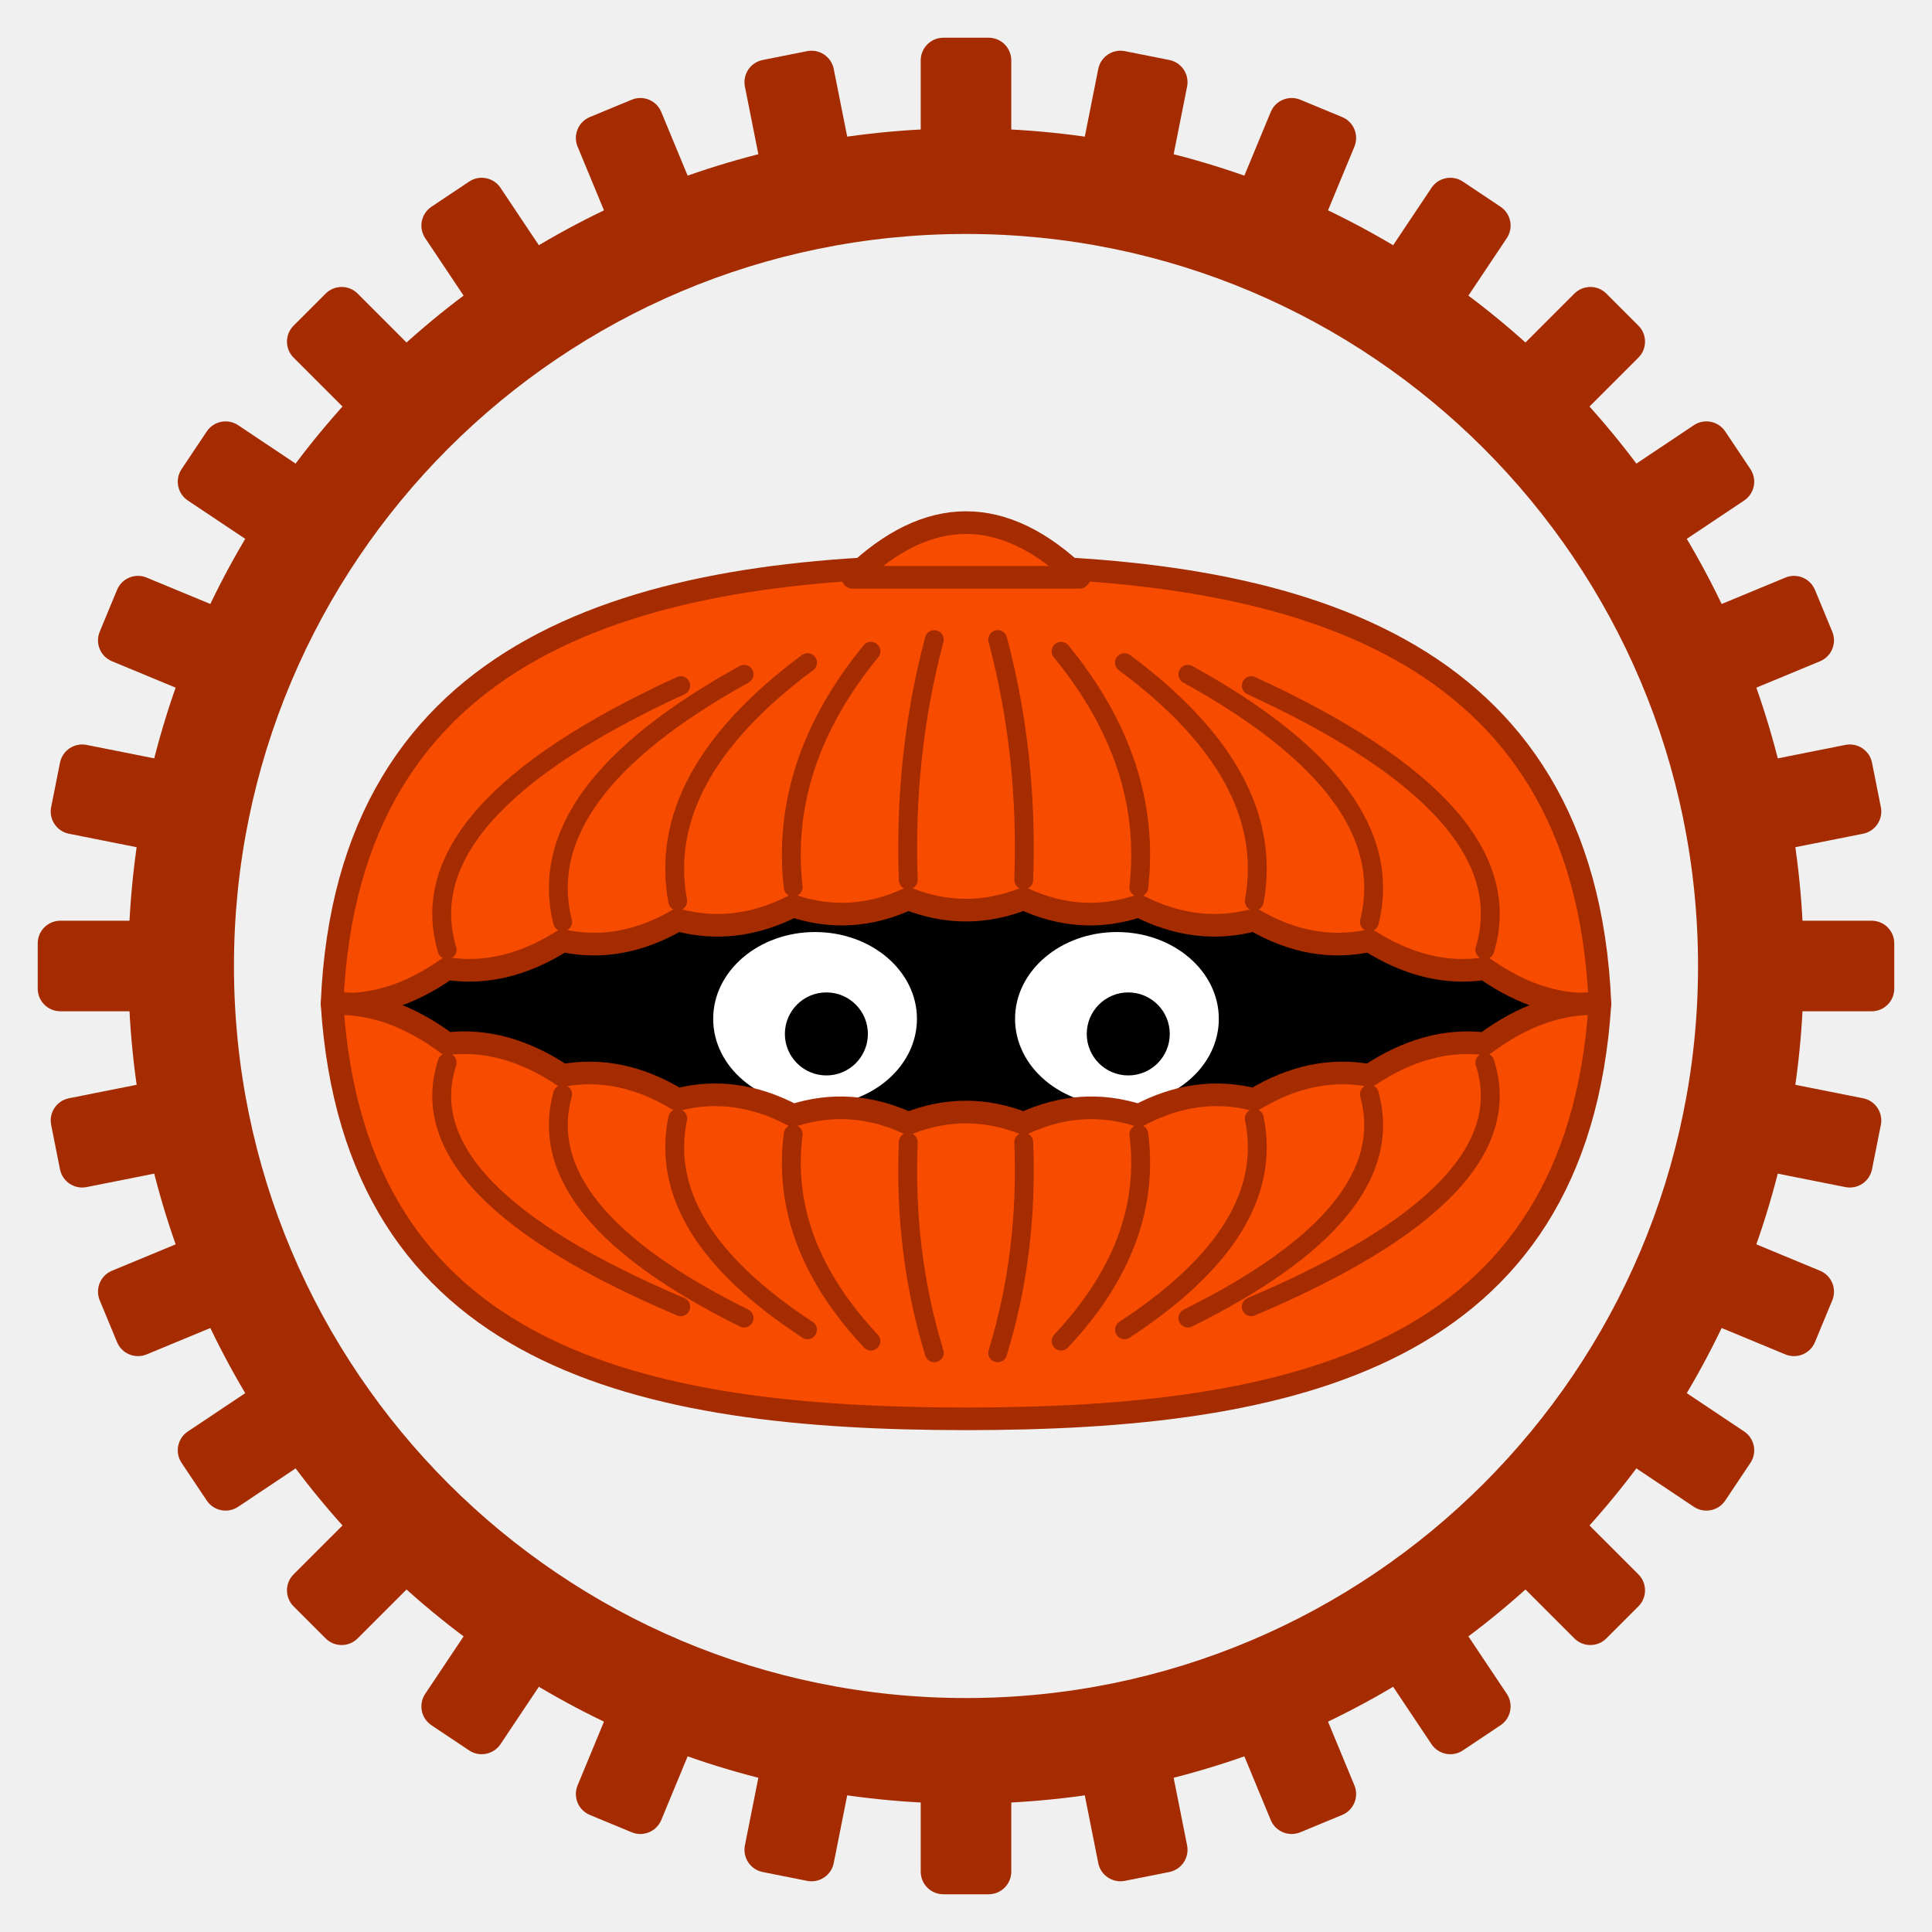
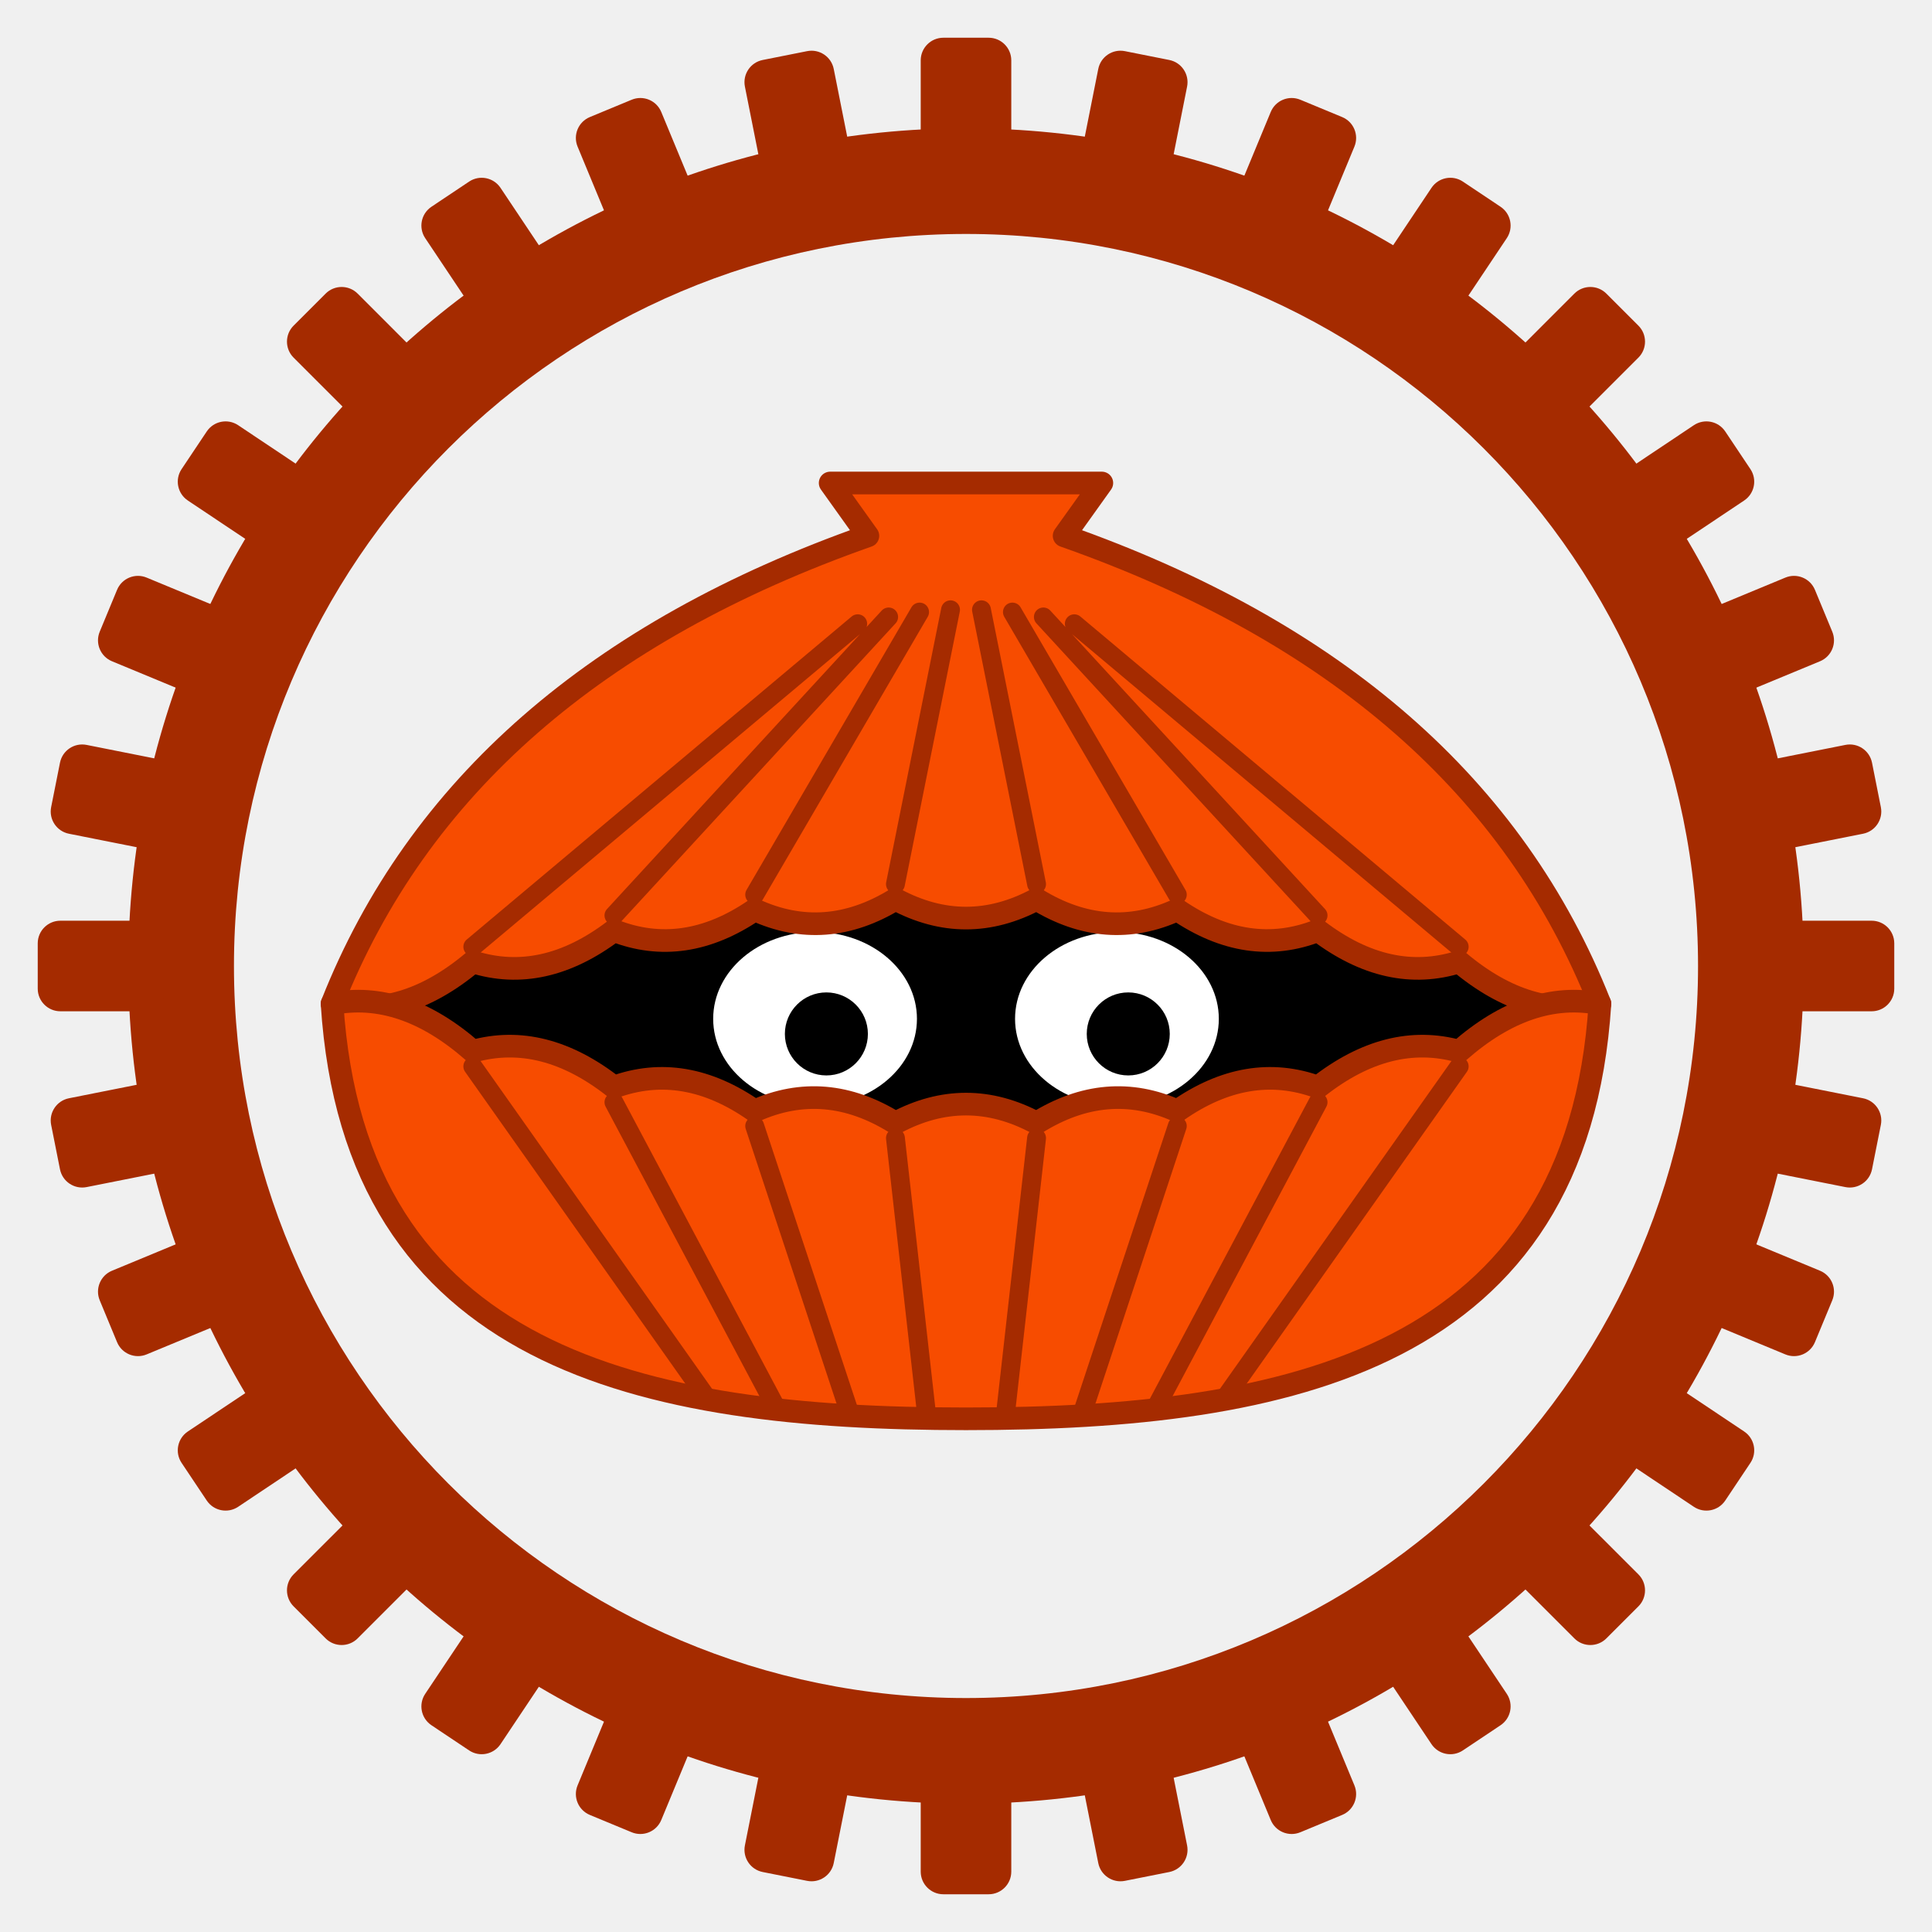
<svg xmlns="http://www.w3.org/2000/svg" viewBox="0 0 512 512" width="512" height="512">
  <defs>
    <rect id="tooth" x="244" y="10" width="24" height="34" rx="6" />
    <mask id="ring-hole">
      <rect width="512" height="512" fill="#fff" />
      <circle cx="256" cy="256" r="194" fill="#000" />
    </mask>
  </defs>
  <g fill="#A52B00" mask="url(#ring-hole)">
    <circle cx="256" cy="256" r="222" />
    <use href="#tooth" transform="rotate(0 256 256)" />
    <use href="#tooth" transform="rotate(11.25 256 256)" />
    <use href="#tooth" transform="rotate(22.5 256 256)" />
    <use href="#tooth" transform="rotate(33.75 256 256)" />
    <use href="#tooth" transform="rotate(45 256 256)" />
    <use href="#tooth" transform="rotate(56.25 256 256)" />
    <use href="#tooth" transform="rotate(67.5 256 256)" />
    <use href="#tooth" transform="rotate(78.75 256 256)" />
    <use href="#tooth" transform="rotate(90 256 256)" />
    <use href="#tooth" transform="rotate(101.25 256 256)" />
    <use href="#tooth" transform="rotate(112.5 256 256)" />
    <use href="#tooth" transform="rotate(123.75 256 256)" />
    <use href="#tooth" transform="rotate(135 256 256)" />
    <use href="#tooth" transform="rotate(146.25 256 256)" />
    <use href="#tooth" transform="rotate(157.5 256 256)" />
    <use href="#tooth" transform="rotate(168.75 256 256)" />
    <use href="#tooth" transform="rotate(180 256 256)" />
    <use href="#tooth" transform="rotate(191.25 256 256)" />
    <use href="#tooth" transform="rotate(202.5 256 256)" />
    <use href="#tooth" transform="rotate(213.75 256 256)" />
    <use href="#tooth" transform="rotate(225 256 256)" />
    <use href="#tooth" transform="rotate(236.25 256 256)" />
    <use href="#tooth" transform="rotate(247.5 256 256)" />
    <use href="#tooth" transform="rotate(258.75 256 256)" />
    <use href="#tooth" transform="rotate(270 256 256)" />
    <use href="#tooth" transform="rotate(281.25 256 256)" />
    <use href="#tooth" transform="rotate(292.5 256 256)" />
    <use href="#tooth" transform="rotate(303.75 256 256)" />
    <use href="#tooth" transform="rotate(315 256 256)" />
    <use href="#tooth" transform="rotate(326.25 256 256)" />
    <use href="#tooth" transform="rotate(337.5 256 256)" />
    <use href="#tooth" transform="rotate(348.75 256 256)" />
  </g>
  <path fill="#000000" d="M88 266 Q256 210 424 266 Q256 330 88 266 Z" />
  <g fill="#FFFFFF">
    <ellipse cx="216" cy="270" rx="27" ry="23">
      <animate attributeName="ry" values="23;23;1;23;23;1;23;23" keyTimes="0;0.283;0.3;0.317;0.617;0.633;0.65;1" dur="12s" repeatCount="indefinite" />
    </ellipse>
    <ellipse cx="296" cy="270" rx="27" ry="23">
      <animate attributeName="ry" values="23;23;1;23;23;1;23;23;1;1;23;23" keyTimes="0;0.283;0.3;0.317;0.617;0.633;0.65;0.867;0.879;0.917;0.933;1" dur="12s" repeatCount="indefinite" />
    </ellipse>
  </g>
  <g fill="#000000">
    <animateTransform attributeName="transform" type="translate" dur="12s" repeatCount="indefinite" values="0 0; 0 0; -9 0; -9 0; 9 0; 9 0; 0 0; 0 0" keyTimes="0; 0.06; 0.1; 0.25; 0.4; 0.55; 0.6; 1" calcMode="spline" keySplines=".4 0 .2 1; .4 0 .2 1; .4 0 .2 1; .4 0 .2 1; .4 0 .2 1; .4 0 .2 1; .4 0 .2 1" />
    <ellipse cx="219" cy="274" rx="11" ry="11">
      <animate attributeName="ry" values="11;11;0;11;11;0;11;11" keyTimes="0;0.283;0.3;0.317;0.617;0.633;0.65;1" dur="12s" repeatCount="indefinite" />
    </ellipse>
    <ellipse cx="299" cy="274" rx="11" ry="11">
      <animate attributeName="ry" values="11;11;0;11;11;0;11;11;0;0;11;11" keyTimes="0;0.283;0.3;0.317;0.617;0.633;0.65;0.867;0.879;0.917;0.933;1" dur="12s" repeatCount="indefinite" />
    </ellipse>
  </g>
  <g fill="#F74C00" stroke="#A52B00" stroke-width="6" stroke-linejoin="round">
-     <path d="M88 266 C92 170 170 150 256 150 C342 150 420 170 424 266 Q408.7 267.4 393.5 256.7 Q378.2 259 362.9 249.3 Q347.6 252.6 332.4 243.8 Q317.1 247.9 301.8 240.1 Q286.5 245.2 271.3 238.2 Q256 244.2 240.7 238.2 Q225.5 245.2 210.2 240.1 Q194.9 247.9 179.6 243.8 Q164.4 252.6 149.1 249.3 Q133.8 259 118.5 256.7 Q103.3 267.4 88 266 Z" />
-     <path d="M88 266 Q103.3 265.3 118.5 276.6 Q133.8 274.8 149.1 285 Q164.4 282.2 179.6 291.4 Q194.9 287.5 210.2 295.6 Q225.5 290.7 240.7 297.7 Q256 291.7 271.3 297.7 Q286.5 290.7 301.8 295.6 Q317.1 287.5 332.4 291.4 Q347.6 282.2 362.9 285 Q378.2 274.8 393.5 276.6 Q408.7 265.3 424 266 C418 360 342 376 256 376 C170 376 94 360 88 266 Z" />
+     <path d="M88 266 Q122 180 230 142 L220 128 L292 128 L282 142 Q390 180 424 266 Q405.3 270.5 386.7 254.9 Q368 260.8 349.3 246.6 Q330.7 253.9 312 241.1 Q293.3 249.7 274.7 238.3 Q256 248.3 237.3 238.3 Q218.7 249.7 200 241.1 Q181.3 253.9 162.7 246.6 Q144 260.8 125.3 254.9 Q106.7 270.5 88 266 Z" />
+     <path d="M88 266 Q106.7 262.3 125.3 278.6 Q144 273.4 162.7 288.1 Q181.3 281.3 200 294.4 Q218.7 286 237.3 297.6 Q256 287.6 274.7 297.6 Q293.3 286 312 294.4 Q330.7 281.3 349.3 288.1 Q368 273.4 386.7 278.6 Q405.3 262.3 424 266 C418 360 342 376 256 376 C170 376 94 360 88 266 Z" />
  </g>
-   <path fill="#F74C00" stroke="#A52B00" stroke-width="6" stroke-linejoin="round" d="M226 153 Q256 124 286 153 Z" />
+   <clipPath id="lower-shell">
+     <path d="M88 266 Q106.7 262.3 125.3 278.6 Q144 273.4 162.7 288.1 Q181.3 281.3 200 294.4 Q218.7 286 237.3 297.6 Q256 287.6 274.7 297.6 Q293.3 286 312 294.4 Q330.7 281.3 349.3 288.1 Q368 273.4 386.7 278.6 Q405.3 262.3 424 266 C418 360 342 376 256 376 C170 376 94 360 88 266 Z" />
+   </clipPath>
  <g fill="none" stroke="#A52B00" stroke-width="5" stroke-linecap="round">
-     <path d="M180.4 181.7 Q107.5 215.2 118.5 251.7 M197.2 178.7 Q140.5 210 149.1 244.3 M214 175.6 Q173.5 205.7 179.6 238.8 M230.8 172.6 Q206.5 202.3 210.2 235.1 M247.6 169.5 Q239.5 199.9 240.7 233.2 M264.4 169.5 Q272.5 199.9 271.3 233.2 M281.2 172.6 Q305.5 202.3 301.8 235.1 M298 175.6 Q338.5 205.7 332.4 238.8 M314.8 178.7 Q371.5 210 362.9 244.3 M331.6 181.7 Q404.5 215.2 393.5 251.7" />
-     <path d="M180.4 346.3 Q107.5 315.4 118.5 281.6 M197.2 349.3 Q140.5 321.2 149.1 290 M214 352.4 Q173.5 325.9 179.6 296.4 M230.8 355.4 Q206.5 329.5 210.2 300.6 M247.6 358.5 Q239.5 332.1 240.7 302.7 M264.4 358.5 Q272.5 332.1 271.3 302.7 M281.2 355.4 Q305.5 329.5 301.8 300.6 M298 352.4 Q338.5 325.9 332.4 296.4 M314.8 349.3 Q371.5 321.2 362.9 290 M331.6 346.3 Q404.5 315.4 393.5 281.6" />
+     <path d="M227.3 165.3 L125.3 250.9 M235.5 163.5 L162.7 242.6 M243.7 162.2 L200 237.1 M251.9 161.6 L237.3 234.3 M260.1 161.6 L274.7 234.3 M268.3 162.2 L312 237.1 M276.5 163.5 L349.3 242.6 M284.7 165.3 L386.7 250.9" />
+     <path d="M125.3 282.6 L206.3 397.3 M162.7 292.1 L220.5 400.9 M200 298.4 L234.7 403.3 M237.3 301.6 L248.9 404.5 M274.7 301.6 L263.1 404.5 M312 298.4 L277.3 403.3 M349.3 292.1 L291.5 400.9 M386.7 282.6 L305.7 397.3" clip-path="url(#lower-shell)" />
  </g>
</svg>
